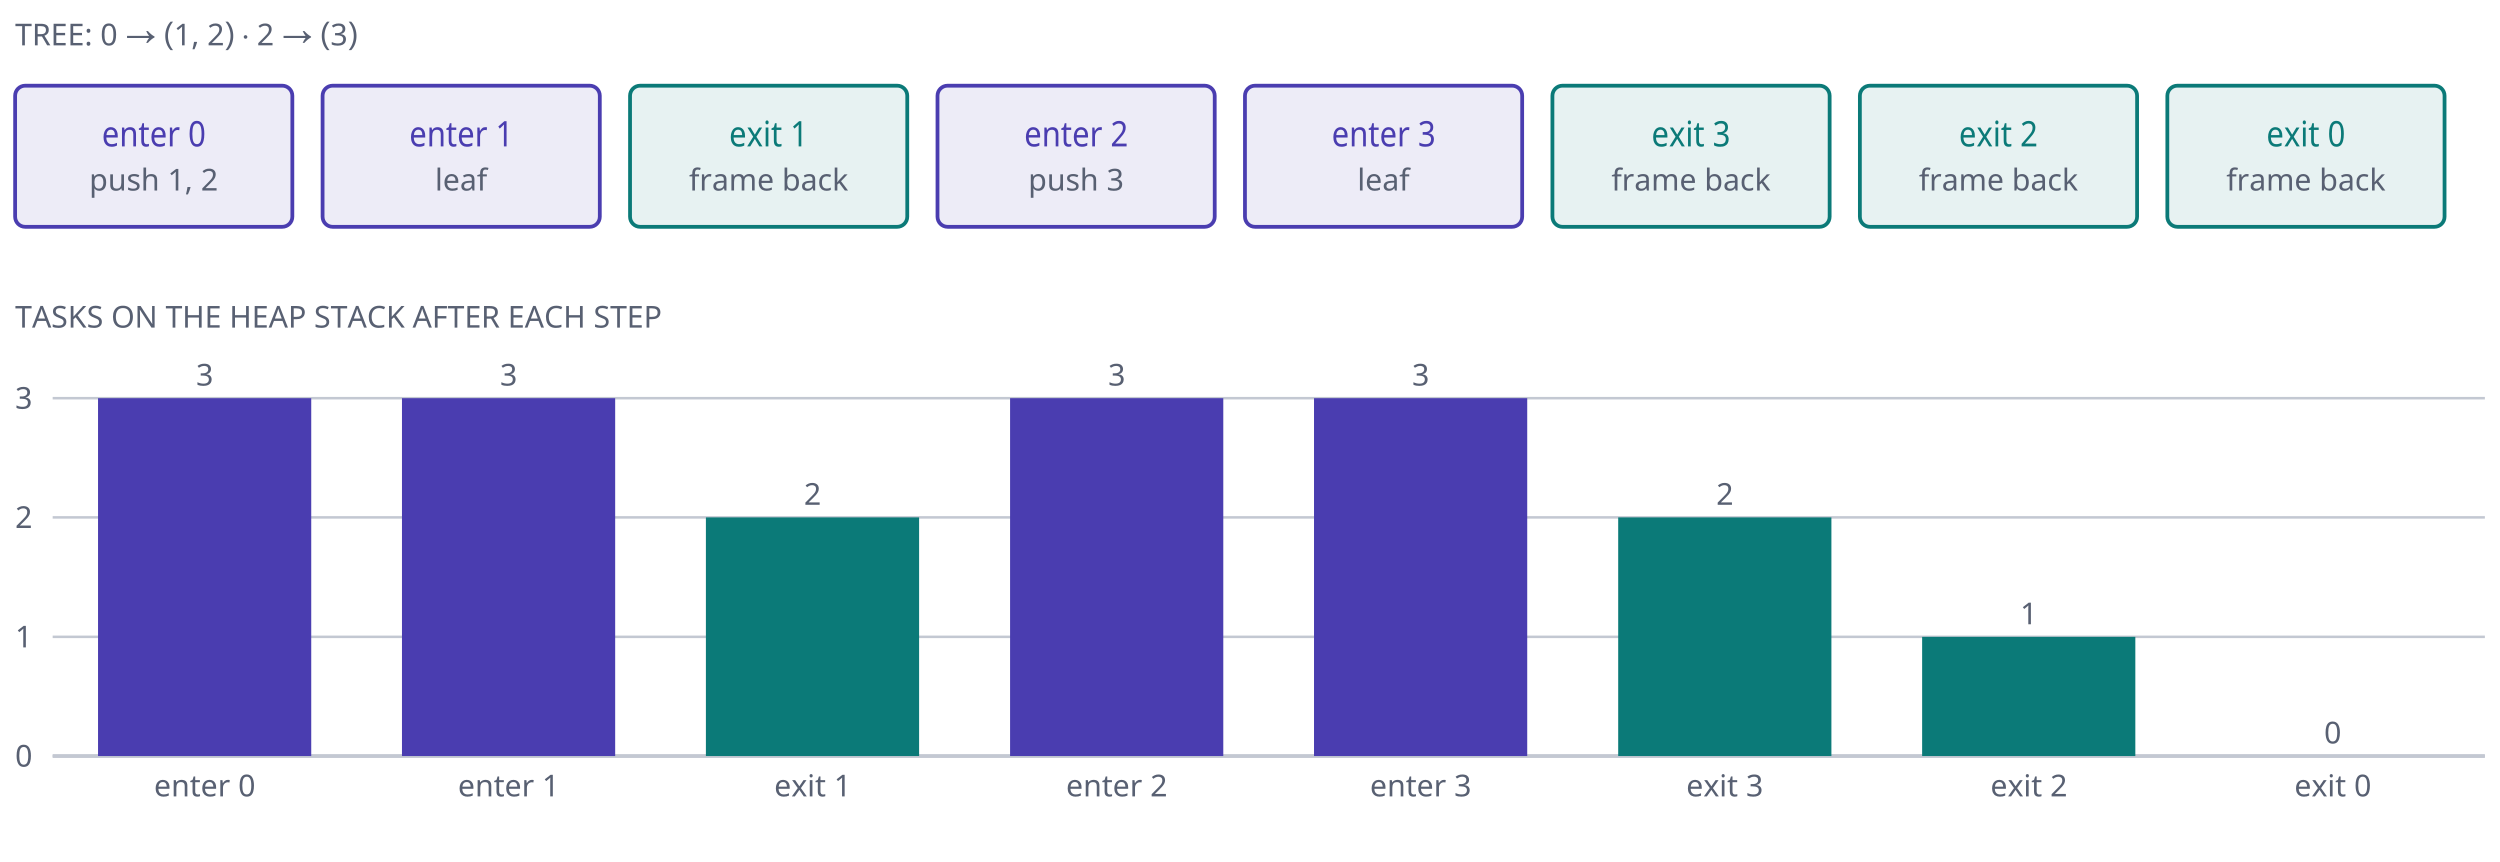
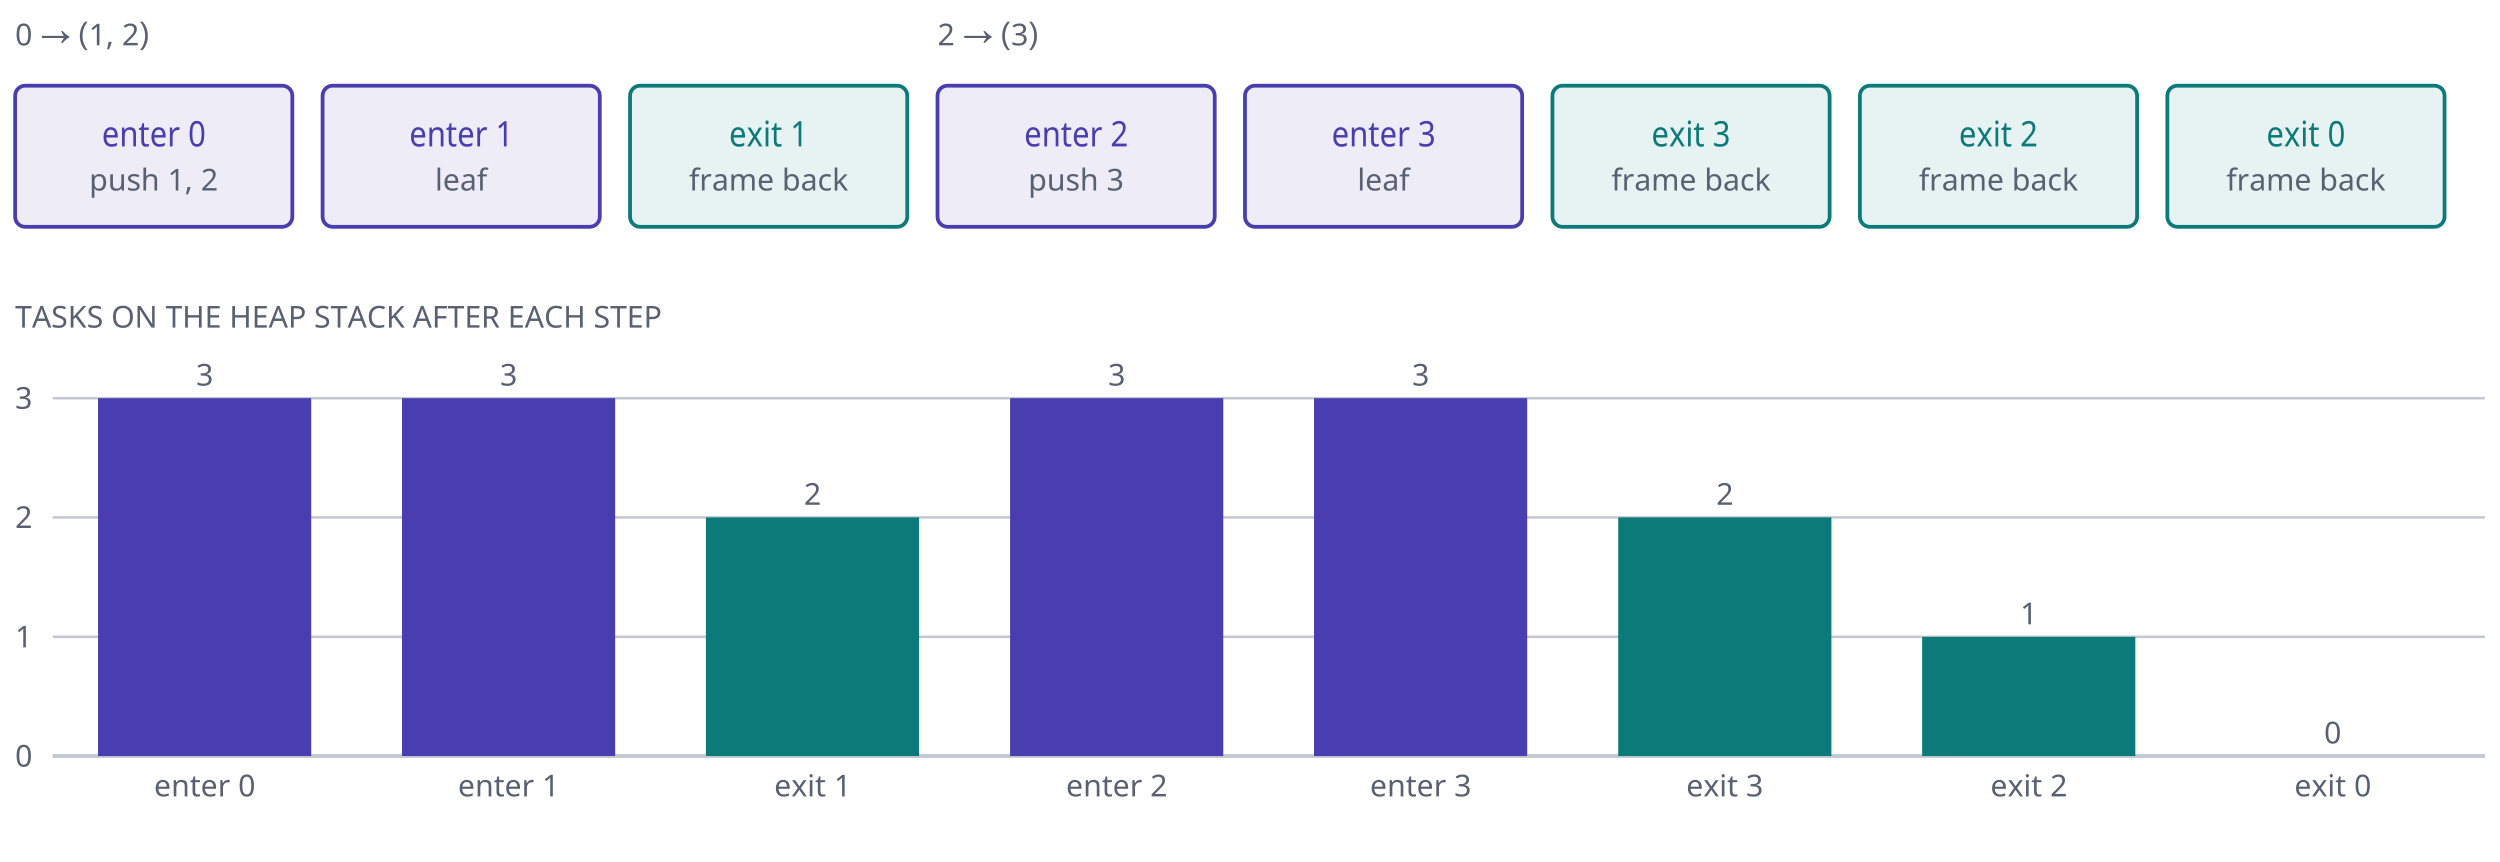
- <svg xmlns="http://www.w3.org/2000/svg" width="992" height="342" viewBox="-6 -6 992 342" role="img" aria-label="A walk of the tree where node 0 has children 1 and 2 and node 2 has child 3 enters 0, 1, 2, 3 and exits 1, 3, 2, 0: each node is entered before its children and exited after all of them. The heap stack holds at most 3 tasks.">
+ <svg xmlns="http://www.w3.org/2000/svg" width="992" height="342" viewBox="-6 -6 992 342" role="img" aria-label="A walk of the tree enters 0, 1, 2, 3 and exits 1, 3, 2, 0: each node is entered before its children and exited after all of them. Over the walk the enters name the children 1, 2, 3, in that order. The heap stack holds at most 3 tasks.">
  <defs>
    <path id="g12-2192" d="M8.892 -0.996L8.208 -0.996Q8.796 -2.28 9.36 -2.916L0.612 -2.916L0.612 -3.768L9.36 -3.768Q8.784 -4.404 8.208 -5.676L8.892 -5.676Q9.528 -4.944 10.188 -4.398Q10.848 -3.852 11.532 -3.504L11.532 -3.168Q10.848 -2.82 10.188 -2.28Q9.528 -1.74 8.892 -0.996Z" />
-     <path id="g12-22c5" d="M1.332 -2.616Q1.032 -2.616 0.822 -2.832Q0.612 -3.048 0.612 -3.336Q0.612 -3.636 0.822 -3.846Q1.032 -4.056 1.332 -4.056Q1.608 -4.056 1.83 -3.852Q2.052 -3.648 2.052 -3.336Q2.052 -3.036 1.842 -2.826Q1.632 -2.616 1.332 -2.616Z" />
    <path id="g12-28" d="M2.58 1.896Q1.5 0.756 0.99 -0.696Q0.48 -2.148 0.48 -3.708Q0.48 -5.292 0.99 -6.768Q1.5 -8.244 2.58 -9.408L3.576 -9.408Q2.568 -8.196 2.058 -6.726Q1.548 -5.256 1.548 -3.72Q1.548 -2.208 2.064 -0.762Q2.58 0.684 3.564 1.896L2.58 1.896Z" />
    <path id="g12-29" d="M0.372 1.896Q1.368 0.684 1.878 -0.762Q2.388 -2.208 2.388 -3.72Q2.388 -5.256 1.878 -6.726Q1.368 -8.196 0.36 -9.408L1.356 -9.408Q2.436 -8.244 2.946 -6.768Q3.456 -5.292 3.456 -3.708Q3.456 -2.148 2.946 -0.696Q2.436 0.756 1.356 1.896L0.372 1.896Z" />
    <path id="g12-2c" d="M0.492 1.548Q0.66 0.864 0.834 0.048Q1.008 -0.768 1.092 -1.392L2.22 -1.392L2.304 -1.26Q2.148 -0.624 1.854 0.138Q1.56 0.9 1.272 1.548L0.492 1.548Z" />
    <path id="g12-30" d="M3.42 0.12Q1.968 0.12 1.278 -1.05Q0.588 -2.22 0.588 -4.296Q0.588 -5.688 0.87 -6.672Q1.152 -7.656 1.776 -8.178Q2.4 -8.7 3.42 -8.7Q4.86 -8.7 5.568 -7.542Q6.276 -6.384 6.276 -4.296Q6.276 -2.916 5.988 -1.926Q5.7 -0.936 5.076 -0.408Q4.452 0.12 3.42 0.12ZM3.42 -0.78Q4.38 -0.78 4.794 -1.65Q5.208 -2.52 5.208 -4.296Q5.208 -6.048 4.794 -6.924Q4.38 -7.8 3.42 -7.8Q2.448 -7.8 2.046 -6.924Q1.644 -6.048 1.644 -4.296Q1.644 -2.532 2.046 -1.656Q2.448 -0.78 3.42 -0.78Z" />
    <path id="g12-31" d="M3.228 0L3.228 -5.988Q3.228 -6.504 3.24 -6.816Q3.252 -7.128 3.276 -7.464Q3.084 -7.284 2.928 -7.146Q2.772 -7.008 2.532 -6.804L1.62 -6.06L1.068 -6.768L3.384 -8.568L4.26 -8.568L4.26 0L3.228 0Z" />
    <path id="g12-32" d="M0.576 0L0.576 -0.876L2.82 -3.144Q3.468 -3.792 3.912 -4.296Q4.356 -4.8 4.584 -5.286Q4.812 -5.772 4.812 -6.348Q4.812 -7.056 4.392 -7.422Q3.972 -7.788 3.3 -7.788Q2.676 -7.788 2.202 -7.572Q1.728 -7.356 1.236 -6.972L0.672 -7.68Q1.176 -8.1 1.83 -8.394Q2.484 -8.688 3.3 -8.688Q4.5 -8.688 5.196 -8.082Q5.892 -7.476 5.892 -6.408Q5.892 -5.736 5.616 -5.154Q5.34 -4.572 4.848 -3.996Q4.356 -3.42 3.696 -2.772L1.908 -1.008L1.908 -0.96L6.24 -0.96L6.24 0L0.576 0Z" />
    <path id="g12-33" d="M2.892 0.12Q2.22 0.12 1.644 0.018Q1.068 -0.084 0.54 -0.348L0.54 -1.332Q1.08 -1.068 1.704 -0.918Q2.328 -0.768 2.904 -0.768Q4.056 -0.768 4.566 -1.218Q5.076 -1.668 5.076 -2.46Q5.076 -3.264 4.446 -3.618Q3.816 -3.972 2.676 -3.972L1.848 -3.972L1.848 -4.872L2.688 -4.872Q3.744 -4.872 4.29 -5.316Q4.836 -5.76 4.836 -6.492Q4.836 -7.116 4.416 -7.458Q3.996 -7.8 3.276 -7.8Q2.58 -7.8 2.088 -7.596Q1.596 -7.392 1.116 -7.08L0.588 -7.8Q1.044 -8.16 1.722 -8.424Q2.4 -8.688 3.264 -8.688Q4.608 -8.688 5.262 -8.088Q5.916 -7.488 5.916 -6.564Q5.916 -5.7 5.436 -5.19Q4.956 -4.68 4.14 -4.512L4.14 -4.464Q5.172 -4.344 5.676 -3.816Q6.18 -3.288 6.18 -2.436Q6.18 -1.692 5.832 -1.11Q5.484 -0.528 4.758 -0.204Q4.032 0.12 2.892 0.12Z" />
-     <path id="g12-3a" d="M1.596 -4.968Q1.296 -4.968 1.08 -5.16Q0.864 -5.352 0.864 -5.784Q0.864 -6.24 1.08 -6.42Q1.296 -6.6 1.596 -6.6Q1.908 -6.6 2.13 -6.42Q2.352 -6.24 2.352 -5.784Q2.352 -5.352 2.13 -5.16Q1.908 -4.968 1.596 -4.968ZM1.596 0.168Q1.296 0.168 1.08 -0.024Q0.864 -0.216 0.864 -0.648Q0.864 -1.092 1.08 -1.272Q1.296 -1.452 1.596 -1.452Q1.908 -1.452 2.13 -1.272Q2.352 -1.092 2.352 -0.648Q2.352 -0.216 2.13 -0.024Q1.908 0.168 1.596 0.168Z" />
    <path id="g12-41" d="M0 0L3.348 -8.604L4.32 -8.604L7.656 0L6.54 0L5.508 -2.652L2.112 -2.652L1.092 0L0 0ZM2.472 -3.612L5.184 -3.612L4.224 -6.204Q4.188 -6.3 4.104 -6.552Q4.02 -6.804 3.942 -7.074Q3.864 -7.344 3.816 -7.488Q3.732 -7.116 3.624 -6.762Q3.516 -6.408 3.444 -6.204L2.472 -3.612Z" />
    <path id="g12-43" d="M4.668 0.12Q3.36 0.12 2.484 -0.42Q1.608 -0.96 1.17 -1.956Q0.732 -2.952 0.732 -4.296Q0.732 -5.592 1.206 -6.582Q1.68 -7.572 2.604 -8.13Q3.528 -8.688 4.848 -8.688Q6.204 -8.688 7.212 -8.184L6.78 -7.272Q6.384 -7.452 5.898 -7.596Q5.412 -7.74 4.836 -7.74Q3.456 -7.74 2.664 -6.816Q1.872 -5.892 1.872 -4.284Q1.872 -2.688 2.61 -1.758Q3.348 -0.828 4.824 -0.828Q5.388 -0.828 5.892 -0.924Q6.396 -1.02 6.876 -1.164L6.876 -0.228Q6.396 -0.048 5.886 0.036Q5.376 0.12 4.668 0.12Z" />
    <path id="g12-45" d="M1.164 0L1.164 -8.568L5.952 -8.568L5.952 -7.62L2.244 -7.62L2.244 -4.944L5.736 -4.944L5.736 -4.008L2.244 -4.008L2.244 -0.948L5.952 -0.948L5.952 0L1.164 0Z" />
    <path id="g12-46" d="M1.164 0L1.164 -8.568L5.952 -8.568L5.952 -7.62L2.244 -7.62L2.244 -4.584L5.724 -4.584L5.724 -3.636L2.244 -3.636L2.244 0L1.164 0Z" />
    <path id="g12-48" d="M1.164 0L1.164 -8.568L2.244 -8.568L2.244 -4.944L6.636 -4.944L6.636 -8.568L7.716 -8.568L7.716 0L6.636 0L6.636 -3.996L2.244 -3.996L2.244 0L1.164 0Z" />
    <path id="g12-4b" d="M1.164 0L1.164 -8.568L2.244 -8.568L2.244 -4.344Q2.616 -4.752 2.982 -5.16Q3.348 -5.568 3.72 -5.976L6.036 -8.568L7.296 -8.568L3.9 -4.836L7.428 0L6.156 0L3.12 -4.092L2.244 -3.324L2.244 0L1.164 0Z" />
    <path id="g12-4e" d="M1.164 0L1.164 -8.568L2.412 -8.568L6.984 -1.476L7.032 -1.476Q7.02 -1.668 7.002 -2.052Q6.984 -2.436 6.966 -2.892Q6.948 -3.348 6.948 -3.732L6.948 -8.568L7.956 -8.568L7.956 0L6.696 0L2.112 -7.116L2.064 -7.116Q2.1 -6.696 2.13 -6.072Q2.16 -5.448 2.16 -4.788L2.16 0L1.164 0Z" />
    <path id="g12-4f" d="M4.692 0.12Q3.36 0.12 2.478 -0.432Q1.596 -0.984 1.164 -1.98Q0.732 -2.976 0.732 -4.308Q0.732 -5.628 1.164 -6.612Q1.596 -7.596 2.478 -8.148Q3.36 -8.7 4.704 -8.7Q5.988 -8.7 6.864 -8.154Q7.74 -7.608 8.19 -6.618Q8.64 -5.628 8.64 -4.296Q8.64 -2.964 8.19 -1.974Q7.74 -0.984 6.864 -0.432Q5.988 0.12 4.692 0.12ZM4.692 -0.816Q6.156 -0.816 6.828 -1.746Q7.5 -2.676 7.5 -4.296Q7.5 -5.916 6.828 -6.834Q6.156 -7.752 4.704 -7.752Q3.252 -7.752 2.562 -6.834Q1.872 -5.916 1.872 -4.296Q1.872 -2.676 2.556 -1.746Q3.24 -0.816 4.692 -0.816Z" />
    <path id="g12-50" d="M1.164 0L1.164 -8.568L3.432 -8.568Q5.112 -8.568 5.88 -7.908Q6.648 -7.248 6.648 -6.048Q6.648 -5.34 6.33 -4.722Q6.012 -4.104 5.262 -3.72Q4.512 -3.336 3.228 -3.336L2.244 -3.336L2.244 0L1.164 0ZM2.244 -4.26L3.108 -4.26Q4.332 -4.26 4.932 -4.656Q5.532 -5.052 5.532 -6Q5.532 -6.828 5.004 -7.236Q4.476 -7.644 3.336 -7.644L2.244 -7.644L2.244 -4.26Z" />
    <path id="g12-52" d="M1.164 0L1.164 -8.568L3.528 -8.568Q5.124 -8.568 5.886 -7.962Q6.648 -7.356 6.648 -6.132Q6.648 -5.448 6.396 -4.992Q6.144 -4.536 5.754 -4.266Q5.364 -3.996 4.932 -3.84L7.284 0L6.024 0L3.948 -3.54L2.244 -3.54L2.244 0L1.164 0ZM2.244 -4.452L3.528 -4.452Q4.572 -4.452 5.052 -4.866Q5.532 -5.28 5.532 -6.084Q5.532 -6.924 5.028 -7.278Q4.524 -7.632 3.468 -7.632L2.244 -7.632L2.244 -4.452Z" />
    <path id="g12-53" d="M2.964 0.12Q2.244 0.12 1.632 0.012Q1.02 -0.096 0.612 -0.288L0.612 -1.32Q1.044 -1.128 1.686 -0.972Q2.328 -0.816 3.012 -0.816Q3.972 -0.816 4.458 -1.188Q4.944 -1.56 4.944 -2.196Q4.944 -2.616 4.764 -2.904Q4.584 -3.192 4.146 -3.438Q3.708 -3.684 2.928 -3.96Q1.836 -4.356 1.278 -4.932Q0.72 -5.508 0.72 -6.504Q0.72 -7.188 1.068 -7.674Q1.416 -8.16 2.034 -8.424Q2.652 -8.688 3.456 -8.688Q4.164 -8.688 4.752 -8.556Q5.34 -8.424 5.82 -8.208L5.484 -7.284Q5.04 -7.476 4.518 -7.608Q3.996 -7.74 3.432 -7.74Q2.628 -7.74 2.22 -7.398Q1.812 -7.056 1.812 -6.492Q1.812 -6.06 1.992 -5.772Q2.172 -5.484 2.58 -5.256Q2.988 -5.028 3.684 -4.764Q4.44 -4.488 4.962 -4.17Q5.484 -3.852 5.754 -3.408Q6.024 -2.964 6.024 -2.292Q6.024 -1.152 5.196 -0.516Q4.368 0.12 2.964 0.12Z" />
    <path id="g12-54" d="M2.796 0L2.796 -7.62L0.12 -7.62L0.12 -8.568L6.54 -8.568L6.54 -7.62L3.876 -7.62L3.876 0L2.796 0Z" />
    <path id="g12-61" d="M2.58 0.12Q1.704 0.12 1.128 -0.342Q0.552 -0.804 0.552 -1.788Q0.552 -2.748 1.308 -3.27Q2.064 -3.792 3.636 -3.84L4.728 -3.876L4.728 -4.26Q4.728 -5.064 4.38 -5.376Q4.032 -5.688 3.396 -5.688Q2.892 -5.688 2.436 -5.538Q1.98 -5.388 1.584 -5.196L1.26 -5.988Q1.68 -6.216 2.256 -6.378Q2.832 -6.54 3.456 -6.54Q4.632 -6.54 5.196 -6.024Q5.76 -5.508 5.76 -4.38L5.76 0L4.992 0L4.788 -0.912L4.74 -0.912Q4.32 -0.384 3.858 -0.132Q3.396 0.12 2.58 0.12ZM2.82 -0.732Q3.636 -0.732 4.176 -1.182Q4.716 -1.632 4.716 -2.568L4.716 -3.144L3.768 -3.108Q2.568 -3.06 2.106 -2.724Q1.644 -2.388 1.644 -1.776Q1.644 -1.236 1.974 -0.984Q2.304 -0.732 2.82 -0.732Z" />
    <path id="g12-62" d="M4.068 0.12Q3.312 0.12 2.832 -0.156Q2.352 -0.432 2.076 -0.816L1.992 -0.816L1.776 0L1.02 0L1.02 -9.12L2.076 -9.12L2.076 -6.9Q2.076 -6.492 2.058 -6.138Q2.04 -5.784 2.016 -5.58L2.076 -5.58Q2.352 -5.988 2.832 -6.264Q3.312 -6.54 4.068 -6.54Q5.268 -6.54 5.994 -5.706Q6.72 -4.872 6.72 -3.216Q6.72 -1.56 5.988 -0.72Q5.256 0.12 4.068 0.12ZM3.912 -0.756Q4.776 -0.756 5.202 -1.392Q5.628 -2.028 5.628 -3.228Q5.628 -5.664 3.888 -5.664Q2.868 -5.664 2.472 -5.076Q2.076 -4.488 2.076 -3.252L2.076 -3.204Q2.076 -2.016 2.466 -1.386Q2.856 -0.756 3.912 -0.756Z" />
    <path id="g12-63" d="M3.6 0.12Q2.748 0.12 2.082 -0.228Q1.416 -0.576 1.038 -1.308Q0.66 -2.04 0.66 -3.18Q0.66 -4.368 1.056 -5.112Q1.452 -5.856 2.13 -6.204Q2.808 -6.552 3.672 -6.552Q4.164 -6.552 4.62 -6.45Q5.076 -6.348 5.364 -6.204L5.04 -5.328Q4.752 -5.436 4.368 -5.532Q3.984 -5.628 3.648 -5.628Q1.752 -5.628 1.752 -3.192Q1.752 -2.028 2.214 -1.41Q2.676 -0.792 3.588 -0.792Q4.116 -0.792 4.518 -0.9Q4.92 -1.008 5.256 -1.164L5.256 -0.228Q4.932 -0.06 4.542 0.03Q4.152 0.12 3.6 0.12Z" />
    <path id="g12-65" d="M3.756 0.12Q2.844 0.12 2.142 -0.252Q1.44 -0.624 1.05 -1.362Q0.66 -2.1 0.66 -3.168Q0.66 -4.224 1.014 -4.98Q1.368 -5.736 2.01 -6.144Q2.652 -6.552 3.504 -6.552Q4.332 -6.552 4.926 -6.192Q5.52 -5.832 5.838 -5.178Q6.156 -4.524 6.156 -3.648L6.156 -3.012L1.752 -3.012Q1.776 -1.92 2.31 -1.35Q2.844 -0.78 3.804 -0.78Q4.416 -0.78 4.89 -0.894Q5.364 -1.008 5.868 -1.224L5.868 -0.3Q5.376 -0.084 4.896 0.018Q4.416 0.12 3.756 0.12ZM1.776 -3.852L5.052 -3.852Q5.052 -4.668 4.674 -5.178Q4.296 -5.688 3.492 -5.688Q2.736 -5.688 2.298 -5.202Q1.86 -4.716 1.776 -3.852Z" />
    <path id="g12-66" d="M1.308 0L1.308 -5.616L0.18 -5.616L0.18 -6.108L1.308 -6.468L1.308 -6.84Q1.308 -8.088 1.86 -8.634Q2.412 -9.18 3.396 -9.18Q3.78 -9.18 4.098 -9.114Q4.416 -9.048 4.644 -8.964L4.368 -8.136Q4.176 -8.196 3.924 -8.256Q3.672 -8.316 3.408 -8.316Q2.88 -8.316 2.622 -7.962Q2.364 -7.608 2.364 -6.852L2.364 -6.432L3.984 -6.432L3.984 -5.616L2.364 -5.616L2.364 0L1.308 0Z" />
    <path id="g12-68" d="M1.02 0L1.02 -9.12L2.076 -9.12L2.076 -6.444Q2.076 -5.964 2.016 -5.544L2.088 -5.544Q2.4 -6.036 2.934 -6.288Q3.468 -6.54 4.092 -6.54Q5.268 -6.54 5.856 -5.982Q6.444 -5.424 6.444 -4.188L6.444 0L5.4 0L5.4 -4.116Q5.4 -5.664 3.96 -5.664Q2.88 -5.664 2.478 -5.058Q2.076 -4.452 2.076 -3.324L2.076 0L1.02 0Z" />
    <path id="g12-69" d="M1.02 0L1.02 -6.432L2.076 -6.432L2.076 0L1.02 0ZM1.56 -7.5Q1.296 -7.5 1.116 -7.668Q0.936 -7.836 0.936 -8.172Q0.936 -8.52 1.116 -8.682Q1.296 -8.844 1.56 -8.844Q1.8 -8.844 1.986 -8.682Q2.172 -8.52 2.172 -8.172Q2.172 -7.836 1.986 -7.668Q1.8 -7.5 1.56 -7.5Z" />
    <path id="g12-6b" d="M1.02 0L1.02 -9.12L2.064 -9.12L2.064 -4.356Q2.064 -4.164 2.052 -3.852Q2.04 -3.54 2.016 -3.312L2.064 -3.312Q2.136 -3.408 2.28 -3.588Q2.424 -3.768 2.574 -3.954Q2.724 -4.14 2.832 -4.26L4.884 -6.432L6.12 -6.432L3.516 -3.684L6.3 0L5.028 0L2.796 -3L2.064 -2.364L2.064 0L1.02 0Z" />
    <path id="g12-6c" d="M1.02 0L1.02 -9.12L2.076 -9.12L2.076 0L1.02 0Z" />
    <path id="g12-6d" d="M1.02 0L1.02 -6.432L1.872 -6.432L2.028 -5.556L2.088 -5.556Q2.388 -6.06 2.898 -6.306Q3.408 -6.552 3.984 -6.552Q5.496 -6.552 5.952 -5.472L6.012 -5.472Q6.336 -6.024 6.894 -6.288Q7.452 -6.552 8.076 -6.552Q9.168 -6.552 9.708 -5.994Q10.248 -5.436 10.248 -4.188L10.248 0L9.204 0L9.204 -4.14Q9.204 -5.664 7.896 -5.664Q6.96 -5.664 6.558 -5.124Q6.156 -4.584 6.156 -3.552L6.156 0L5.112 0L5.112 -4.14Q5.112 -5.664 3.792 -5.664Q2.82 -5.664 2.448 -5.064Q2.076 -4.464 2.076 -3.336L2.076 0L1.02 0Z" />
    <path id="g12-6e" d="M1.02 0L1.02 -6.432L1.872 -6.432L2.028 -5.556L2.088 -5.556Q2.4 -6.06 2.952 -6.306Q3.504 -6.552 4.116 -6.552Q5.268 -6.552 5.856 -5.994Q6.444 -5.436 6.444 -4.188L6.444 0L5.4 0L5.4 -4.116Q5.4 -5.664 3.96 -5.664Q2.892 -5.664 2.484 -5.064Q2.076 -4.464 2.076 -3.336L2.076 0L1.02 0Z" />
    <path id="g12-70" d="M1.02 2.88L1.02 -6.432L1.884 -6.432L2.028 -5.556L2.076 -5.556Q2.364 -5.976 2.832 -6.264Q3.3 -6.552 4.08 -6.552Q5.268 -6.552 5.994 -5.724Q6.72 -4.896 6.72 -3.228Q6.72 -1.584 5.994 -0.732Q5.268 0.12 4.068 0.12Q3.324 0.12 2.838 -0.162Q2.352 -0.444 2.076 -0.816L2.004 -0.816Q2.028 -0.612 2.052 -0.3Q2.076 0.012 2.076 0.24L2.076 2.88L1.02 2.88ZM3.912 -0.756Q4.5 -0.756 4.878 -1.08Q5.256 -1.404 5.442 -1.962Q5.628 -2.52 5.628 -3.24Q5.628 -4.344 5.202 -5.004Q4.776 -5.664 3.888 -5.664Q2.904 -5.664 2.502 -5.112Q2.1 -4.56 2.076 -3.432L2.076 -3.228Q2.076 -2.04 2.466 -1.398Q2.856 -0.756 3.912 -0.756Z" />
    <path id="g12-72" d="M1.02 0L1.02 -6.432L1.884 -6.432L2.004 -5.256L2.052 -5.256Q2.364 -5.784 2.856 -6.168Q3.348 -6.552 4.02 -6.552Q4.2 -6.552 4.41 -6.534Q4.62 -6.516 4.776 -6.48L4.644 -5.508Q4.488 -5.544 4.302 -5.568Q4.116 -5.592 3.948 -5.592Q3.456 -5.592 3.024 -5.322Q2.592 -5.052 2.334 -4.566Q2.076 -4.08 2.076 -3.432L2.076 0L1.02 0Z" />
    <path id="g12-73" d="M2.64 0.12Q1.968 0.12 1.482 0.012Q0.996 -0.096 0.624 -0.288L0.624 -1.248Q1.008 -1.056 1.554 -0.894Q2.1 -0.732 2.664 -0.732Q3.468 -0.732 3.828 -0.99Q4.188 -1.248 4.188 -1.68Q4.188 -1.92 4.056 -2.112Q3.924 -2.304 3.582 -2.496Q3.24 -2.688 2.604 -2.928Q1.98 -3.168 1.536 -3.408Q1.092 -3.648 0.852 -3.984Q0.612 -4.32 0.612 -4.848Q0.612 -5.664 1.278 -6.108Q1.944 -6.552 3.024 -6.552Q3.612 -6.552 4.122 -6.438Q4.632 -6.324 5.076 -6.12L4.716 -5.28Q4.308 -5.448 3.864 -5.568Q3.42 -5.688 2.952 -5.688Q2.304 -5.688 1.962 -5.478Q1.62 -5.268 1.62 -4.908Q1.62 -4.644 1.776 -4.458Q1.932 -4.272 2.298 -4.098Q2.664 -3.924 3.276 -3.684Q3.888 -3.456 4.32 -3.21Q4.752 -2.964 4.98 -2.628Q5.208 -2.292 5.208 -1.776Q5.208 -0.84 4.512 -0.36Q3.816 0.12 2.64 0.12Z" />
    <path id="g12-74" d="M2.988 0.12Q2.484 0.12 2.058 -0.054Q1.632 -0.228 1.368 -0.66Q1.104 -1.092 1.104 -1.872L1.104 -5.616L0.192 -5.616L0.192 -6.12L1.116 -6.54L1.536 -7.908L2.16 -7.908L2.16 -6.432L4.02 -6.432L4.02 -5.616L2.16 -5.616L2.16 -1.896Q2.16 -1.308 2.442 -1.026Q2.724 -0.744 3.168 -0.744Q3.408 -0.744 3.66 -0.786Q3.912 -0.828 4.068 -0.876L4.068 -0.072Q3.9 0.012 3.588 0.066Q3.276 0.12 2.988 0.12Z" />
    <path id="g12-75" d="M3.288 0.12Q2.124 0.12 1.536 -0.438Q0.948 -0.996 0.948 -2.22L0.948 -6.432L2.016 -6.432L2.016 -2.292Q2.016 -0.756 3.444 -0.756Q4.512 -0.756 4.926 -1.356Q5.34 -1.956 5.34 -3.084L5.34 -6.432L6.396 -6.432L6.396 0L5.532 0L5.376 -0.852L5.328 -0.852Q5.016 -0.348 4.464 -0.114Q3.912 0.12 3.288 0.12Z" />
    <path id="g12-78" d="M0.216 0L2.544 -3.288L0.324 -6.432L1.524 -6.432L3.18 -4.008L4.824 -6.432L6.012 -6.432L3.792 -3.288L6.132 0L4.932 0L3.18 -2.568L1.404 0L0.216 0Z" />
    <path id="g14-30" d="M3.99 0.14Q2.296 0.14 1.491 -1.225Q0.686 -2.59 0.686 -5.012Q0.686 -6.636 1.015 -7.784Q1.344 -8.932 2.072 -9.541Q2.8 -10.15 3.99 -10.15Q5.67 -10.15 6.496 -8.799Q7.322 -7.448 7.322 -5.012Q7.322 -3.402 6.986 -2.247Q6.65 -1.092 5.922 -0.476Q5.194 0.14 3.99 0.14ZM3.99 -0.91Q5.11 -0.91 5.593 -1.925Q6.076 -2.94 6.076 -5.012Q6.076 -7.056 5.593 -8.078Q5.11 -9.1 3.99 -9.1Q2.856 -9.1 2.387 -8.078Q1.918 -7.056 1.918 -5.012Q1.918 -2.954 2.387 -1.932Q2.856 -0.91 3.99 -0.91Z" />
    <path id="g14-31" d="M3.766 0L3.766 -6.986Q3.766 -7.588 3.78 -7.952Q3.794 -8.316 3.822 -8.708Q3.598 -8.498 3.416 -8.337Q3.234 -8.176 2.954 -7.938L1.89 -7.07L1.246 -7.896L3.948 -9.996L4.97 -9.996L4.97 0L3.766 0Z" />
    <path id="g14-32" d="M0.672 0L0.672 -1.022L3.29 -3.668Q4.046 -4.424 4.564 -5.012Q5.082 -5.6 5.348 -6.167Q5.614 -6.734 5.614 -7.406Q5.614 -8.232 5.124 -8.659Q4.634 -9.086 3.85 -9.086Q3.122 -9.086 2.569 -8.834Q2.016 -8.582 1.442 -8.134L0.784 -8.96Q1.372 -9.45 2.135 -9.793Q2.898 -10.136 3.85 -10.136Q5.25 -10.136 6.062 -9.429Q6.874 -8.722 6.874 -7.476Q6.874 -6.692 6.552 -6.013Q6.23 -5.334 5.656 -4.662Q5.082 -3.99 4.312 -3.234L2.226 -1.176L2.226 -1.12L7.28 -1.12L7.28 0L0.672 0Z" />
    <path id="g14-33" d="M3.374 0.14Q2.59 0.14 1.918 0.021Q1.246 -0.098 0.63 -0.406L0.63 -1.554Q1.26 -1.246 1.988 -1.071Q2.716 -0.896 3.388 -0.896Q4.732 -0.896 5.327 -1.421Q5.922 -1.946 5.922 -2.87Q5.922 -3.808 5.187 -4.221Q4.452 -4.634 3.122 -4.634L2.156 -4.634L2.156 -5.684L3.136 -5.684Q4.368 -5.684 5.005 -6.202Q5.642 -6.72 5.642 -7.574Q5.642 -8.302 5.152 -8.701Q4.662 -9.1 3.822 -9.1Q3.01 -9.1 2.436 -8.862Q1.862 -8.624 1.302 -8.26L0.686 -9.1Q1.218 -9.52 2.009 -9.828Q2.8 -10.136 3.808 -10.136Q5.376 -10.136 6.139 -9.436Q6.902 -8.736 6.902 -7.658Q6.902 -6.65 6.342 -6.055Q5.782 -5.46 4.83 -5.264L4.83 -5.208Q6.034 -5.068 6.622 -4.452Q7.21 -3.836 7.21 -2.842Q7.21 -1.974 6.804 -1.295Q6.398 -0.616 5.551 -0.238Q4.704 0.14 3.374 0.14Z" />
    <path id="g14-65" d="M4.382 0.14Q3.318 0.14 2.499 -0.294Q1.68 -0.728 1.225 -1.589Q0.77 -2.45 0.77 -3.696Q0.77 -4.928 1.183 -5.81Q1.596 -6.692 2.345 -7.168Q3.094 -7.644 4.088 -7.644Q5.054 -7.644 5.747 -7.224Q6.44 -6.804 6.811 -6.041Q7.182 -5.278 7.182 -4.256L7.182 -3.514L2.044 -3.514Q2.072 -2.24 2.695 -1.575Q3.318 -0.91 4.438 -0.91Q5.152 -0.91 5.705 -1.043Q6.258 -1.176 6.846 -1.428L6.846 -0.35Q6.272 -0.098 5.712 0.021Q5.152 0.14 4.382 0.14ZM2.072 -4.494L5.894 -4.494Q5.894 -5.446 5.453 -6.041Q5.012 -6.636 4.074 -6.636Q3.192 -6.636 2.681 -6.069Q2.17 -5.502 2.072 -4.494Z" />
    <path id="g14-69" d="M1.19 0L1.19 -7.504L2.422 -7.504L2.422 0L1.19 0ZM1.82 -8.75Q1.512 -8.75 1.302 -8.946Q1.092 -9.142 1.092 -9.534Q1.092 -9.94 1.302 -10.129Q1.512 -10.318 1.82 -10.318Q2.1 -10.318 2.317 -10.129Q2.534 -9.94 2.534 -9.534Q2.534 -9.142 2.317 -8.946Q2.1 -8.75 1.82 -8.75Z" />
    <path id="g14-6e" d="M1.19 0L1.19 -7.504L2.184 -7.504L2.366 -6.482L2.436 -6.482Q2.8 -7.07 3.444 -7.357Q4.088 -7.644 4.802 -7.644Q6.146 -7.644 6.832 -6.993Q7.518 -6.342 7.518 -4.886L7.518 0L6.3 0L6.3 -4.802Q6.3 -6.608 4.62 -6.608Q3.374 -6.608 2.898 -5.908Q2.422 -5.208 2.422 -3.892L2.422 0L1.19 0Z" />
    <path id="g14-72" d="M1.19 0L1.19 -7.504L2.198 -7.504L2.338 -6.132L2.394 -6.132Q2.758 -6.748 3.332 -7.196Q3.906 -7.644 4.69 -7.644Q4.9 -7.644 5.145 -7.623Q5.39 -7.602 5.572 -7.56L5.418 -6.426Q5.236 -6.468 5.019 -6.496Q4.802 -6.524 4.606 -6.524Q4.032 -6.524 3.528 -6.209Q3.024 -5.894 2.723 -5.327Q2.422 -4.76 2.422 -4.004L2.422 0L1.19 0Z" />
    <path id="g14-74" d="M3.486 0.14Q2.898 0.14 2.401 -0.063Q1.904 -0.266 1.596 -0.77Q1.288 -1.274 1.288 -2.184L1.288 -6.552L0.224 -6.552L0.224 -7.14L1.302 -7.63L1.792 -9.226L2.52 -9.226L2.52 -7.504L4.69 -7.504L4.69 -6.552L2.52 -6.552L2.52 -2.212Q2.52 -1.526 2.849 -1.197Q3.178 -0.868 3.696 -0.868Q3.976 -0.868 4.27 -0.917Q4.564 -0.966 4.746 -1.022L4.746 -0.084Q4.55 0.014 4.186 0.077Q3.822 0.14 3.486 0.14Z" />
    <path id="g14-78" d="M0.252 0L2.968 -3.836L0.378 -7.504L1.778 -7.504L3.71 -4.676L5.628 -7.504L7.014 -7.504L4.424 -3.836L7.154 0L5.754 0L3.71 -2.996L1.638 0L0.252 0Z" />
  </defs>
  <g fill="#586072" transform="translate(0,12)">
-     <use href="#g12-54" x="0" />
-     <use href="#g12-52" x="6.7" />
-     <use href="#g12-45" x="14.1" />
-     <use href="#g12-45" x="20.8" />
-     <use href="#g12-3a" x="27.5" />
-     <use href="#g12-30" x="33.8" />
-     <use href="#g12-2192" x="43.8" />
-     <use href="#g12-28" x="59.1" />
-     <use href="#g12-31" x="63" />
-     <use href="#g12-2c" x="69.9" />
-     <use href="#g12-32" x="76.2" />
-     <use href="#g12-29" x="83.1" />
-     <use href="#g12-22c5" x="90.1" />
-     <use href="#g12-32" x="95.9" />
-     <use href="#g12-2192" x="105.9" />
-     <use href="#g12-28" x="121.2" />
-     <use href="#g12-33" x="125.1" />
-     <use href="#g12-29" x="132" />
+     <use href="#g12-30" x="0" />
+     <use href="#g12-2192" x="10" />
+     <use href="#g12-28" x="25.2" />
+     <use href="#g12-31" x="29.2" />
+     <use href="#g12-2c" x="36" />
+     <use href="#g12-32" x="42.4" />
+     <use href="#g12-29" x="49.2" />
+   </g>
+   <g fill="#586072" transform="translate(366,12)">
+     <use href="#g12-32" x="0" />
+     <use href="#g12-2192" x="10" />
+     <use href="#g12-28" x="25.2" />
+     <use href="#g12-33" x="29.2" />
+     <use href="#g12-29" x="36" />
  </g>
  <rect x="0" y="28" width="110" height="56" rx="4" stroke="#4a3db0" stroke-width="1.5" fill="#4a3db0" fill-opacity="0.1" />
  <g fill="#4a3db0" transform="translate(34.4,52.1) scale(0.88,1)">
    <use href="#g14-65" x="0" />
    <use href="#g14-6e" x="7.9" />
    <use href="#g14-74" x="16.5" />
    <use href="#g14-65" x="21.6" />
    <use href="#g14-72" x="29.5" />
    <use href="#g14-30" x="38.9" />
  </g>
  <g fill="#586072" transform="translate(29.4,69.6)">
    <use href="#g12-70" x="0" />
    <use href="#g12-75" x="7.4" />
    <use href="#g12-73" x="14.8" />
    <use href="#g12-68" x="20.5" />
    <use href="#g12-31" x="31.1" />
    <use href="#g12-2c" x="37.9" />
    <use href="#g12-32" x="44.3" />
  </g>
  <rect x="122" y="28" width="110" height="56" rx="4" stroke="#4a3db0" stroke-width="1.5" fill="#4a3db0" fill-opacity="0.1" />
  <g fill="#4a3db0" transform="translate(156.4,52.1) scale(0.88,1)">
    <use href="#g14-65" x="0" />
    <use href="#g14-6e" x="7.9" />
    <use href="#g14-74" x="16.5" />
    <use href="#g14-65" x="21.6" />
    <use href="#g14-72" x="29.5" />
    <use href="#g14-31" x="38.9" />
  </g>
  <g fill="#586072" transform="translate(166.6,69.6)">
    <use href="#g12-6c" x="0" />
    <use href="#g12-65" x="3.1" />
    <use href="#g12-61" x="9.9" />
    <use href="#g12-66" x="16.6" />
  </g>
  <rect x="244" y="28" width="110" height="56" rx="4" stroke="#0b7a78" stroke-width="1.5" fill="#0b7a78" fill-opacity="0.1" />
  <g fill="#0b7a78" transform="translate(283.3,52.1) scale(0.88,1)">
    <use href="#g14-65" x="0" />
    <use href="#g14-78" x="7.9" />
    <use href="#g14-69" x="15.3" />
    <use href="#g14-74" x="18.9" />
    <use href="#g14-31" x="27.6" />
  </g>
  <g fill="#586072" transform="translate(267.4,69.6)">
    <use href="#g12-66" x="0" />
    <use href="#g12-72" x="4.1" />
    <use href="#g12-61" x="9.1" />
    <use href="#g12-6d" x="15.8" />
    <use href="#g12-65" x="27" />
    <use href="#g12-62" x="36.9" />
    <use href="#g12-61" x="44.3" />
    <use href="#g12-63" x="51" />
    <use href="#g12-6b" x="56.8" />
  </g>
  <rect x="366" y="28" width="110" height="56" rx="4" stroke="#4a3db0" stroke-width="1.5" fill="#4a3db0" fill-opacity="0.1" />
  <g fill="#4a3db0" transform="translate(400.4,52.1) scale(0.88,1)">
    <use href="#g14-65" x="0" />
    <use href="#g14-6e" x="7.9" />
    <use href="#g14-74" x="16.5" />
    <use href="#g14-65" x="21.6" />
    <use href="#g14-72" x="29.5" />
    <use href="#g14-32" x="38.9" />
  </g>
  <g fill="#586072" transform="translate(402,69.6)">
    <use href="#g12-70" x="0" />
    <use href="#g12-75" x="7.4" />
    <use href="#g12-73" x="14.8" />
    <use href="#g12-68" x="20.5" />
    <use href="#g12-33" x="31.1" />
  </g>
  <rect x="488" y="28" width="110" height="56" rx="4" stroke="#4a3db0" stroke-width="1.5" fill="#4a3db0" fill-opacity="0.1" />
  <g fill="#4a3db0" transform="translate(522.4,52.1) scale(0.88,1)">
    <use href="#g14-65" x="0" />
    <use href="#g14-6e" x="7.9" />
    <use href="#g14-74" x="16.5" />
    <use href="#g14-65" x="21.6" />
    <use href="#g14-72" x="29.5" />
    <use href="#g14-33" x="38.9" />
  </g>
  <g fill="#586072" transform="translate(532.6,69.6)">
    <use href="#g12-6c" x="0" />
    <use href="#g12-65" x="3.1" />
    <use href="#g12-61" x="9.9" />
    <use href="#g12-66" x="16.6" />
  </g>
  <rect x="610" y="28" width="110" height="56" rx="4" stroke="#0b7a78" stroke-width="1.5" fill="#0b7a78" fill-opacity="0.1" />
  <g fill="#0b7a78" transform="translate(649.3,52.1) scale(0.88,1)">
    <use href="#g14-65" x="0" />
    <use href="#g14-78" x="7.9" />
    <use href="#g14-69" x="15.3" />
    <use href="#g14-74" x="18.9" />
    <use href="#g14-33" x="27.6" />
  </g>
  <g fill="#586072" transform="translate(633.4,69.6)">
    <use href="#g12-66" x="0" />
    <use href="#g12-72" x="4.1" />
    <use href="#g12-61" x="9.1" />
    <use href="#g12-6d" x="15.8" />
    <use href="#g12-65" x="27" />
    <use href="#g12-62" x="36.9" />
    <use href="#g12-61" x="44.3" />
    <use href="#g12-63" x="51" />
    <use href="#g12-6b" x="56.8" />
  </g>
  <rect x="732" y="28" width="110" height="56" rx="4" stroke="#0b7a78" stroke-width="1.5" fill="#0b7a78" fill-opacity="0.1" />
  <g fill="#0b7a78" transform="translate(771.3,52.1) scale(0.88,1)">
    <use href="#g14-65" x="0" />
    <use href="#g14-78" x="7.9" />
    <use href="#g14-69" x="15.3" />
    <use href="#g14-74" x="18.9" />
    <use href="#g14-32" x="27.6" />
  </g>
  <g fill="#586072" transform="translate(755.4,69.6)">
    <use href="#g12-66" x="0" />
    <use href="#g12-72" x="4.1" />
    <use href="#g12-61" x="9.1" />
    <use href="#g12-6d" x="15.8" />
    <use href="#g12-65" x="27" />
    <use href="#g12-62" x="36.9" />
    <use href="#g12-61" x="44.3" />
    <use href="#g12-63" x="51" />
    <use href="#g12-6b" x="56.8" />
  </g>
  <rect x="854" y="28" width="110" height="56" rx="4" stroke="#0b7a78" stroke-width="1.5" fill="#0b7a78" fill-opacity="0.1" />
  <g fill="#0b7a78" transform="translate(893.3,52.1) scale(0.88,1)">
    <use href="#g14-65" x="0" />
    <use href="#g14-78" x="7.9" />
    <use href="#g14-69" x="15.3" />
    <use href="#g14-74" x="18.9" />
    <use href="#g14-30" x="27.6" />
  </g>
  <g fill="#586072" transform="translate(877.4,69.6)">
    <use href="#g12-66" x="0" />
    <use href="#g12-72" x="4.1" />
    <use href="#g12-61" x="9.1" />
    <use href="#g12-6d" x="15.8" />
    <use href="#g12-65" x="27" />
    <use href="#g12-62" x="36.9" />
    <use href="#g12-61" x="44.3" />
    <use href="#g12-63" x="51" />
    <use href="#g12-6b" x="56.8" />
  </g>
  <g fill="#586072" transform="translate(0,124)">
    <use href="#g12-54" x="0" />
    <use href="#g12-41" x="6.7" />
    <use href="#g12-53" x="14.3" />
    <use href="#g12-4b" x="20.9" />
    <use href="#g12-53" x="28.4" />
    <use href="#g12-4f" x="38.1" />
    <use href="#g12-4e" x="47.4" />
    <use href="#g12-54" x="59.7" />
    <use href="#g12-48" x="66.3" />
    <use href="#g12-45" x="75.2" />
    <use href="#g12-48" x="85" />
    <use href="#g12-45" x="93.9" />
    <use href="#g12-41" x="100.6" />
    <use href="#g12-50" x="108.3" />
    <use href="#g12-53" x="118.6" />
    <use href="#g12-54" x="125.2" />
    <use href="#g12-41" x="131.9" />
    <use href="#g12-43" x="139.6" />
    <use href="#g12-4b" x="147.2" />
    <use href="#g12-41" x="157.7" />
    <use href="#g12-46" x="165.4" />
    <use href="#g12-54" x="171.6" />
    <use href="#g12-45" x="178.3" />
    <use href="#g12-52" x="184.9" />
    <use href="#g12-45" x="195.5" />
    <use href="#g12-41" x="202.2" />
    <use href="#g12-43" x="209.9" />
    <use href="#g12-48" x="217.5" />
    <use href="#g12-53" x="229.5" />
    <use href="#g12-54" x="236.1" />
    <use href="#g12-45" x="242.7" />
    <use href="#g12-50" x="249.4" />
  </g>
  <g fill="#586072" transform="translate(0,298.2)">
    <use href="#g12-30" x="0" />
  </g>
  <path d="M14.9,294 L980,294" fill="none" stroke="#c3c8d2" stroke-width="1" />
  <g fill="#586072" transform="translate(0,250.9)">
    <use href="#g12-31" x="0" />
  </g>
  <path d="M14.9,246.7 L980,246.7" fill="none" stroke="#c3c8d2" stroke-width="1" />
  <g fill="#586072" transform="translate(0,203.5)">
    <use href="#g12-32" x="0" />
  </g>
  <path d="M14.9,199.3 L980,199.3" fill="none" stroke="#c3c8d2" stroke-width="1" />
  <g fill="#586072" transform="translate(0,156.2)">
    <use href="#g12-33" x="0" />
  </g>
  <path d="M14.9,152 L980,152" fill="none" stroke="#c3c8d2" stroke-width="1" />
  <path d="M14.9,294 L980,294" fill="none" stroke="#c3c8d2" stroke-width="1.5" />
  <rect x="32.9" y="152" width="84.6" height="142" rx="0" fill="#4a3db0" fill-opacity="1" />
  <g fill="#586072" transform="translate(71.8,147)">
    <use href="#g12-33" x="0" />
  </g>
  <g fill="#586072" transform="translate(55.1,310)">
    <use href="#g12-65" x="0" />
    <use href="#g12-6e" x="6.8" />
    <use href="#g12-74" x="14.2" />
    <use href="#g12-65" x="18.5" />
    <use href="#g12-72" x="25.3" />
    <use href="#g12-30" x="33.4" />
  </g>
  <rect x="153.5" y="152" width="84.6" height="142" rx="0" fill="#4a3db0" fill-opacity="1" />
  <g fill="#586072" transform="translate(192.4,147)">
    <use href="#g12-33" x="0" />
  </g>
  <g fill="#586072" transform="translate(175.7,310)">
    <use href="#g12-65" x="0" />
    <use href="#g12-6e" x="6.8" />
    <use href="#g12-74" x="14.2" />
    <use href="#g12-65" x="18.5" />
    <use href="#g12-72" x="25.3" />
    <use href="#g12-31" x="33.4" />
  </g>
  <rect x="274.1" y="199.3" width="84.6" height="94.7" rx="0" fill="#0b7a78" fill-opacity="1" />
  <g fill="#586072" transform="translate(313,194.3)">
    <use href="#g12-32" x="0" />
  </g>
  <g fill="#586072" transform="translate(301.2,310)">
    <use href="#g12-65" x="0" />
    <use href="#g12-78" x="6.8" />
    <use href="#g12-69" x="13.1" />
    <use href="#g12-74" x="16.2" />
    <use href="#g12-31" x="23.7" />
  </g>
  <rect x="394.8" y="152" width="84.6" height="142" rx="0" fill="#4a3db0" fill-opacity="1" />
  <g fill="#586072" transform="translate(433.7,147)">
    <use href="#g12-33" x="0" />
  </g>
  <g fill="#586072" transform="translate(417,310)">
    <use href="#g12-65" x="0" />
    <use href="#g12-6e" x="6.8" />
    <use href="#g12-74" x="14.2" />
    <use href="#g12-65" x="18.5" />
    <use href="#g12-72" x="25.3" />
    <use href="#g12-32" x="33.4" />
  </g>
  <rect x="515.4" y="152" width="84.6" height="142" rx="0" fill="#4a3db0" fill-opacity="1" />
  <g fill="#586072" transform="translate(554.3,147)">
    <use href="#g12-33" x="0" />
  </g>
  <g fill="#586072" transform="translate(537.6,310)">
    <use href="#g12-65" x="0" />
    <use href="#g12-6e" x="6.8" />
    <use href="#g12-74" x="14.2" />
    <use href="#g12-65" x="18.5" />
    <use href="#g12-72" x="25.3" />
    <use href="#g12-33" x="33.4" />
  </g>
  <rect x="636.1" y="199.3" width="84.6" height="94.7" rx="0" fill="#0b7a78" fill-opacity="1" />
  <g fill="#586072" transform="translate(675,194.3)">
    <use href="#g12-32" x="0" />
  </g>
  <g fill="#586072" transform="translate(663.1,310)">
    <use href="#g12-65" x="0" />
    <use href="#g12-78" x="6.8" />
    <use href="#g12-69" x="13.1" />
    <use href="#g12-74" x="16.2" />
    <use href="#g12-33" x="23.7" />
  </g>
  <rect x="756.7" y="246.7" width="84.6" height="47.3" rx="0" fill="#0b7a78" fill-opacity="1" />
  <g fill="#586072" transform="translate(795.6,241.7)">
    <use href="#g12-31" x="0" />
  </g>
  <g fill="#586072" transform="translate(783.8,310)">
    <use href="#g12-65" x="0" />
    <use href="#g12-78" x="6.8" />
    <use href="#g12-69" x="13.1" />
    <use href="#g12-74" x="16.2" />
    <use href="#g12-32" x="23.7" />
  </g>
  <g fill="#586072" transform="translate(916.2,289)">
    <use href="#g12-30" x="0" />
  </g>
  <g fill="#586072" transform="translate(904.4,310)">
    <use href="#g12-65" x="0" />
    <use href="#g12-78" x="6.8" />
    <use href="#g12-69" x="13.1" />
    <use href="#g12-74" x="16.2" />
    <use href="#g12-30" x="23.7" />
  </g>
</svg>
